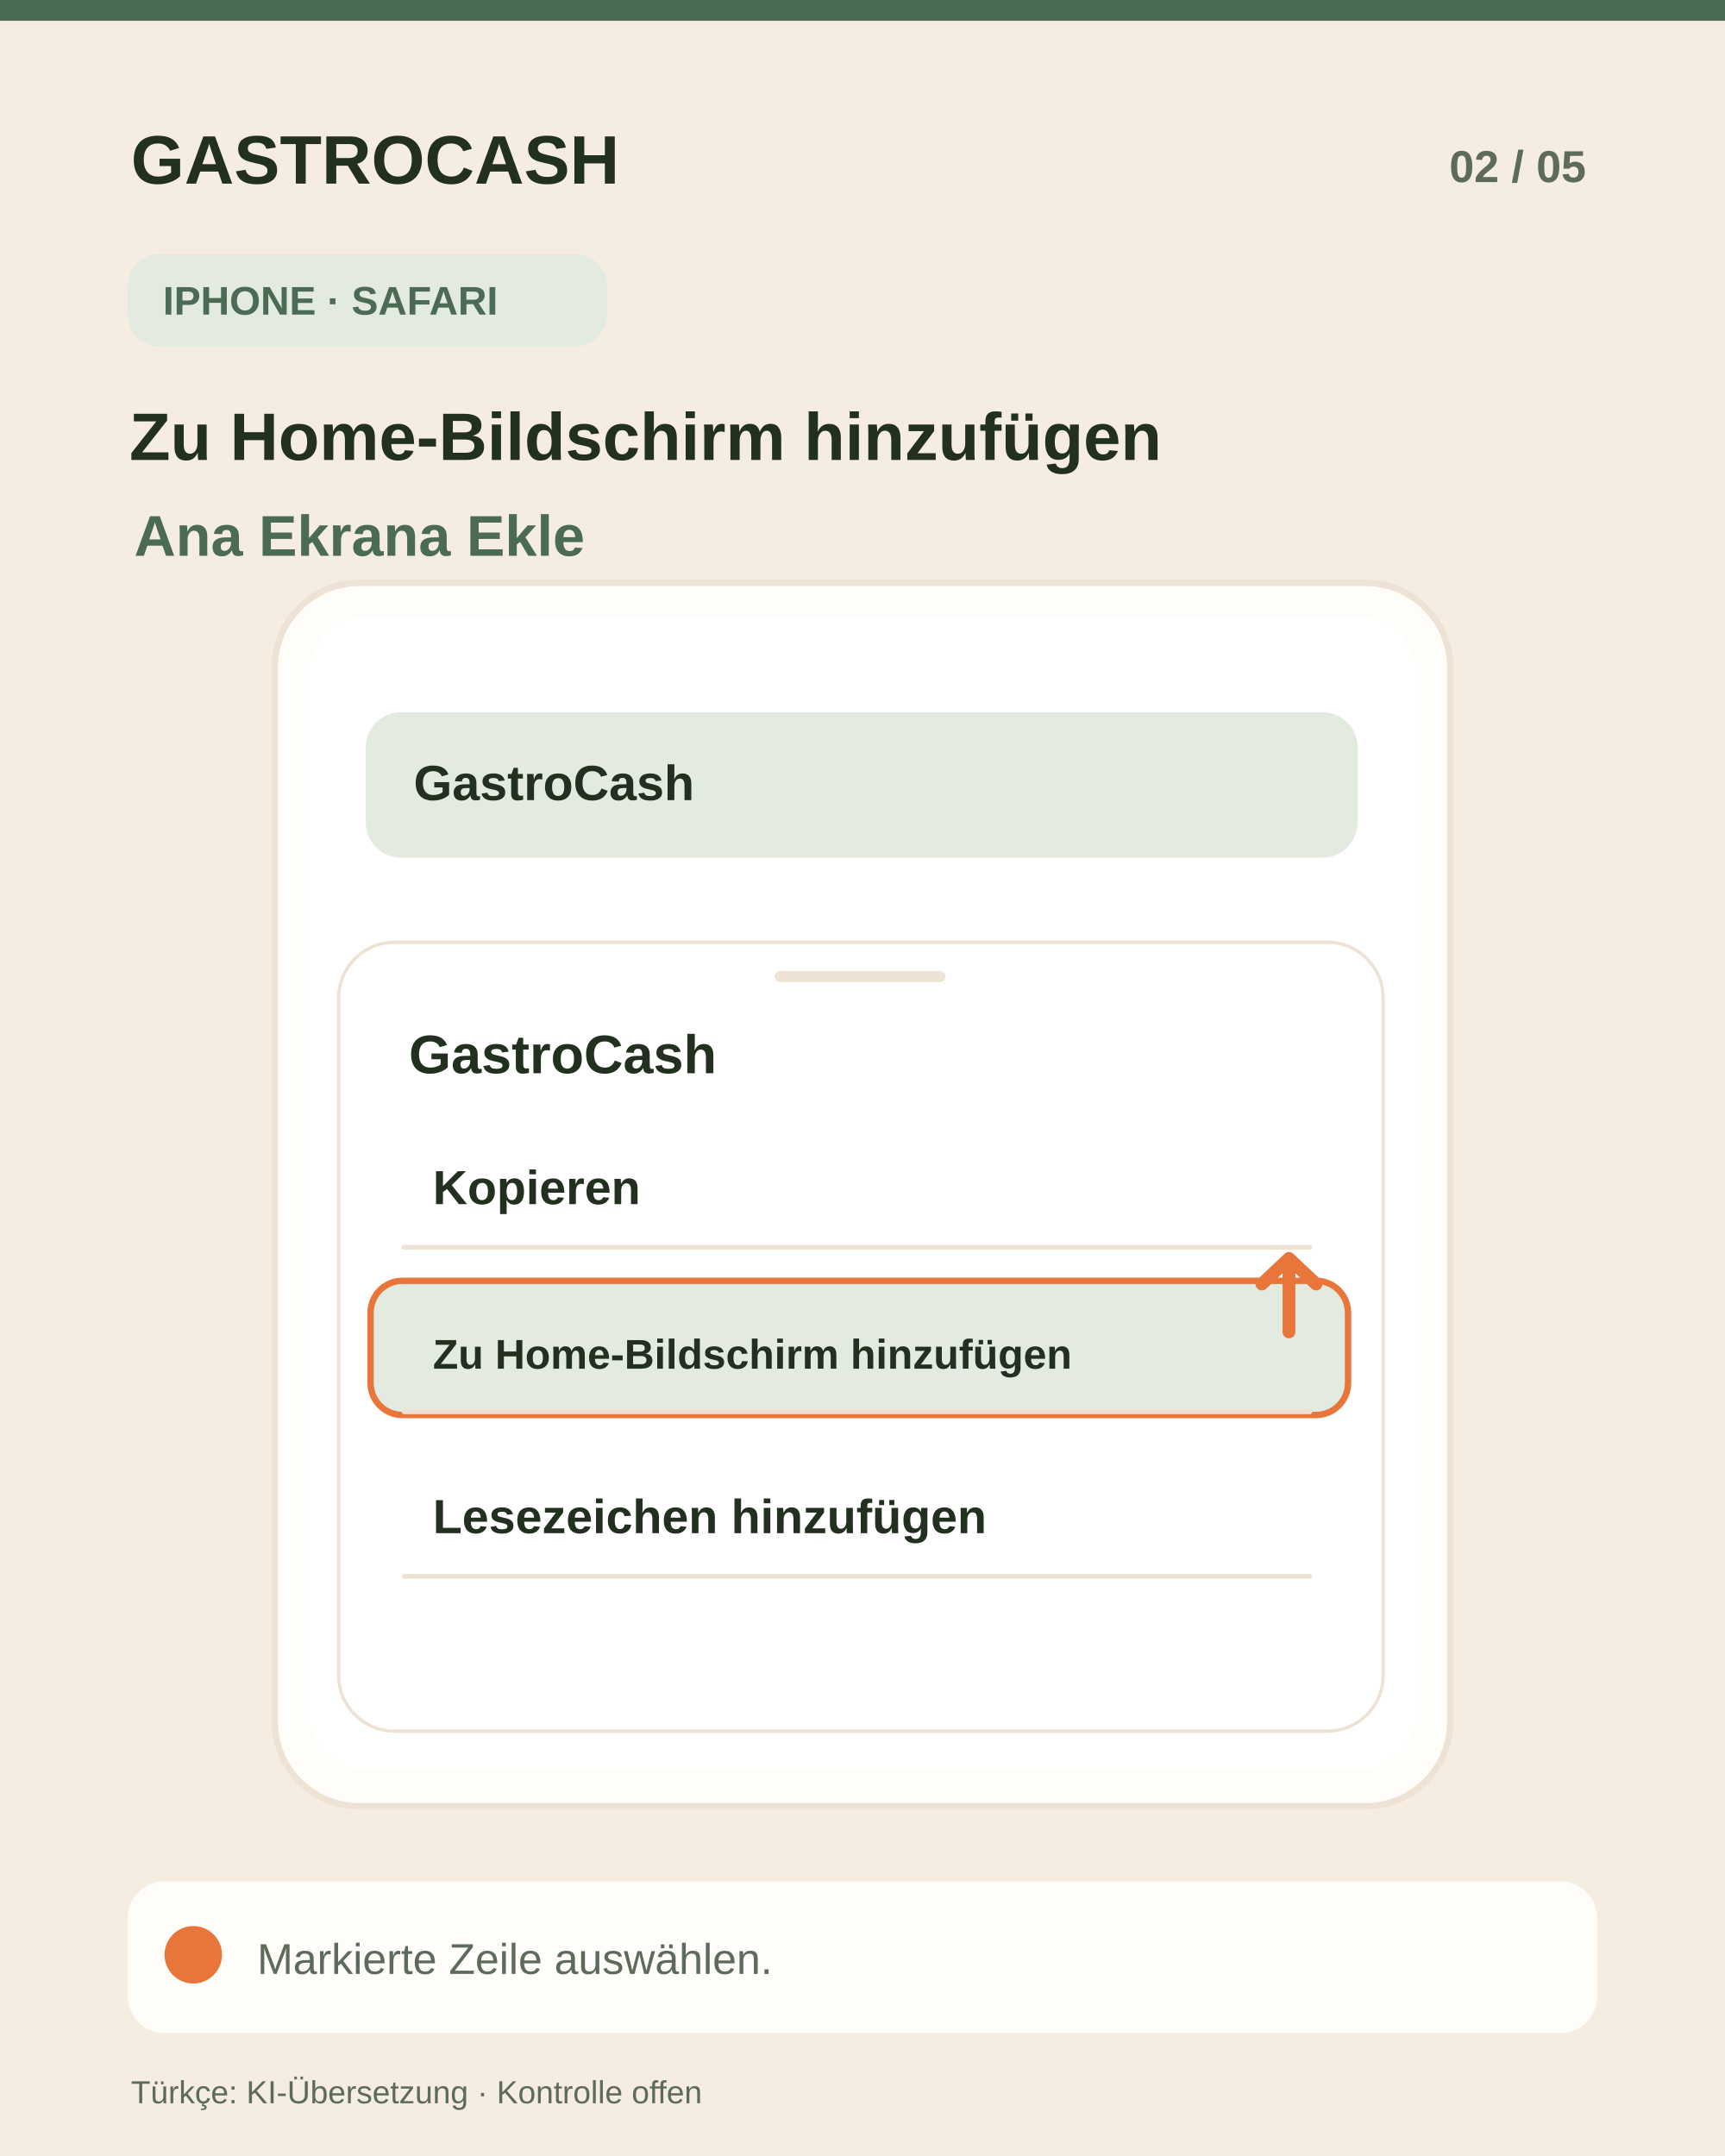
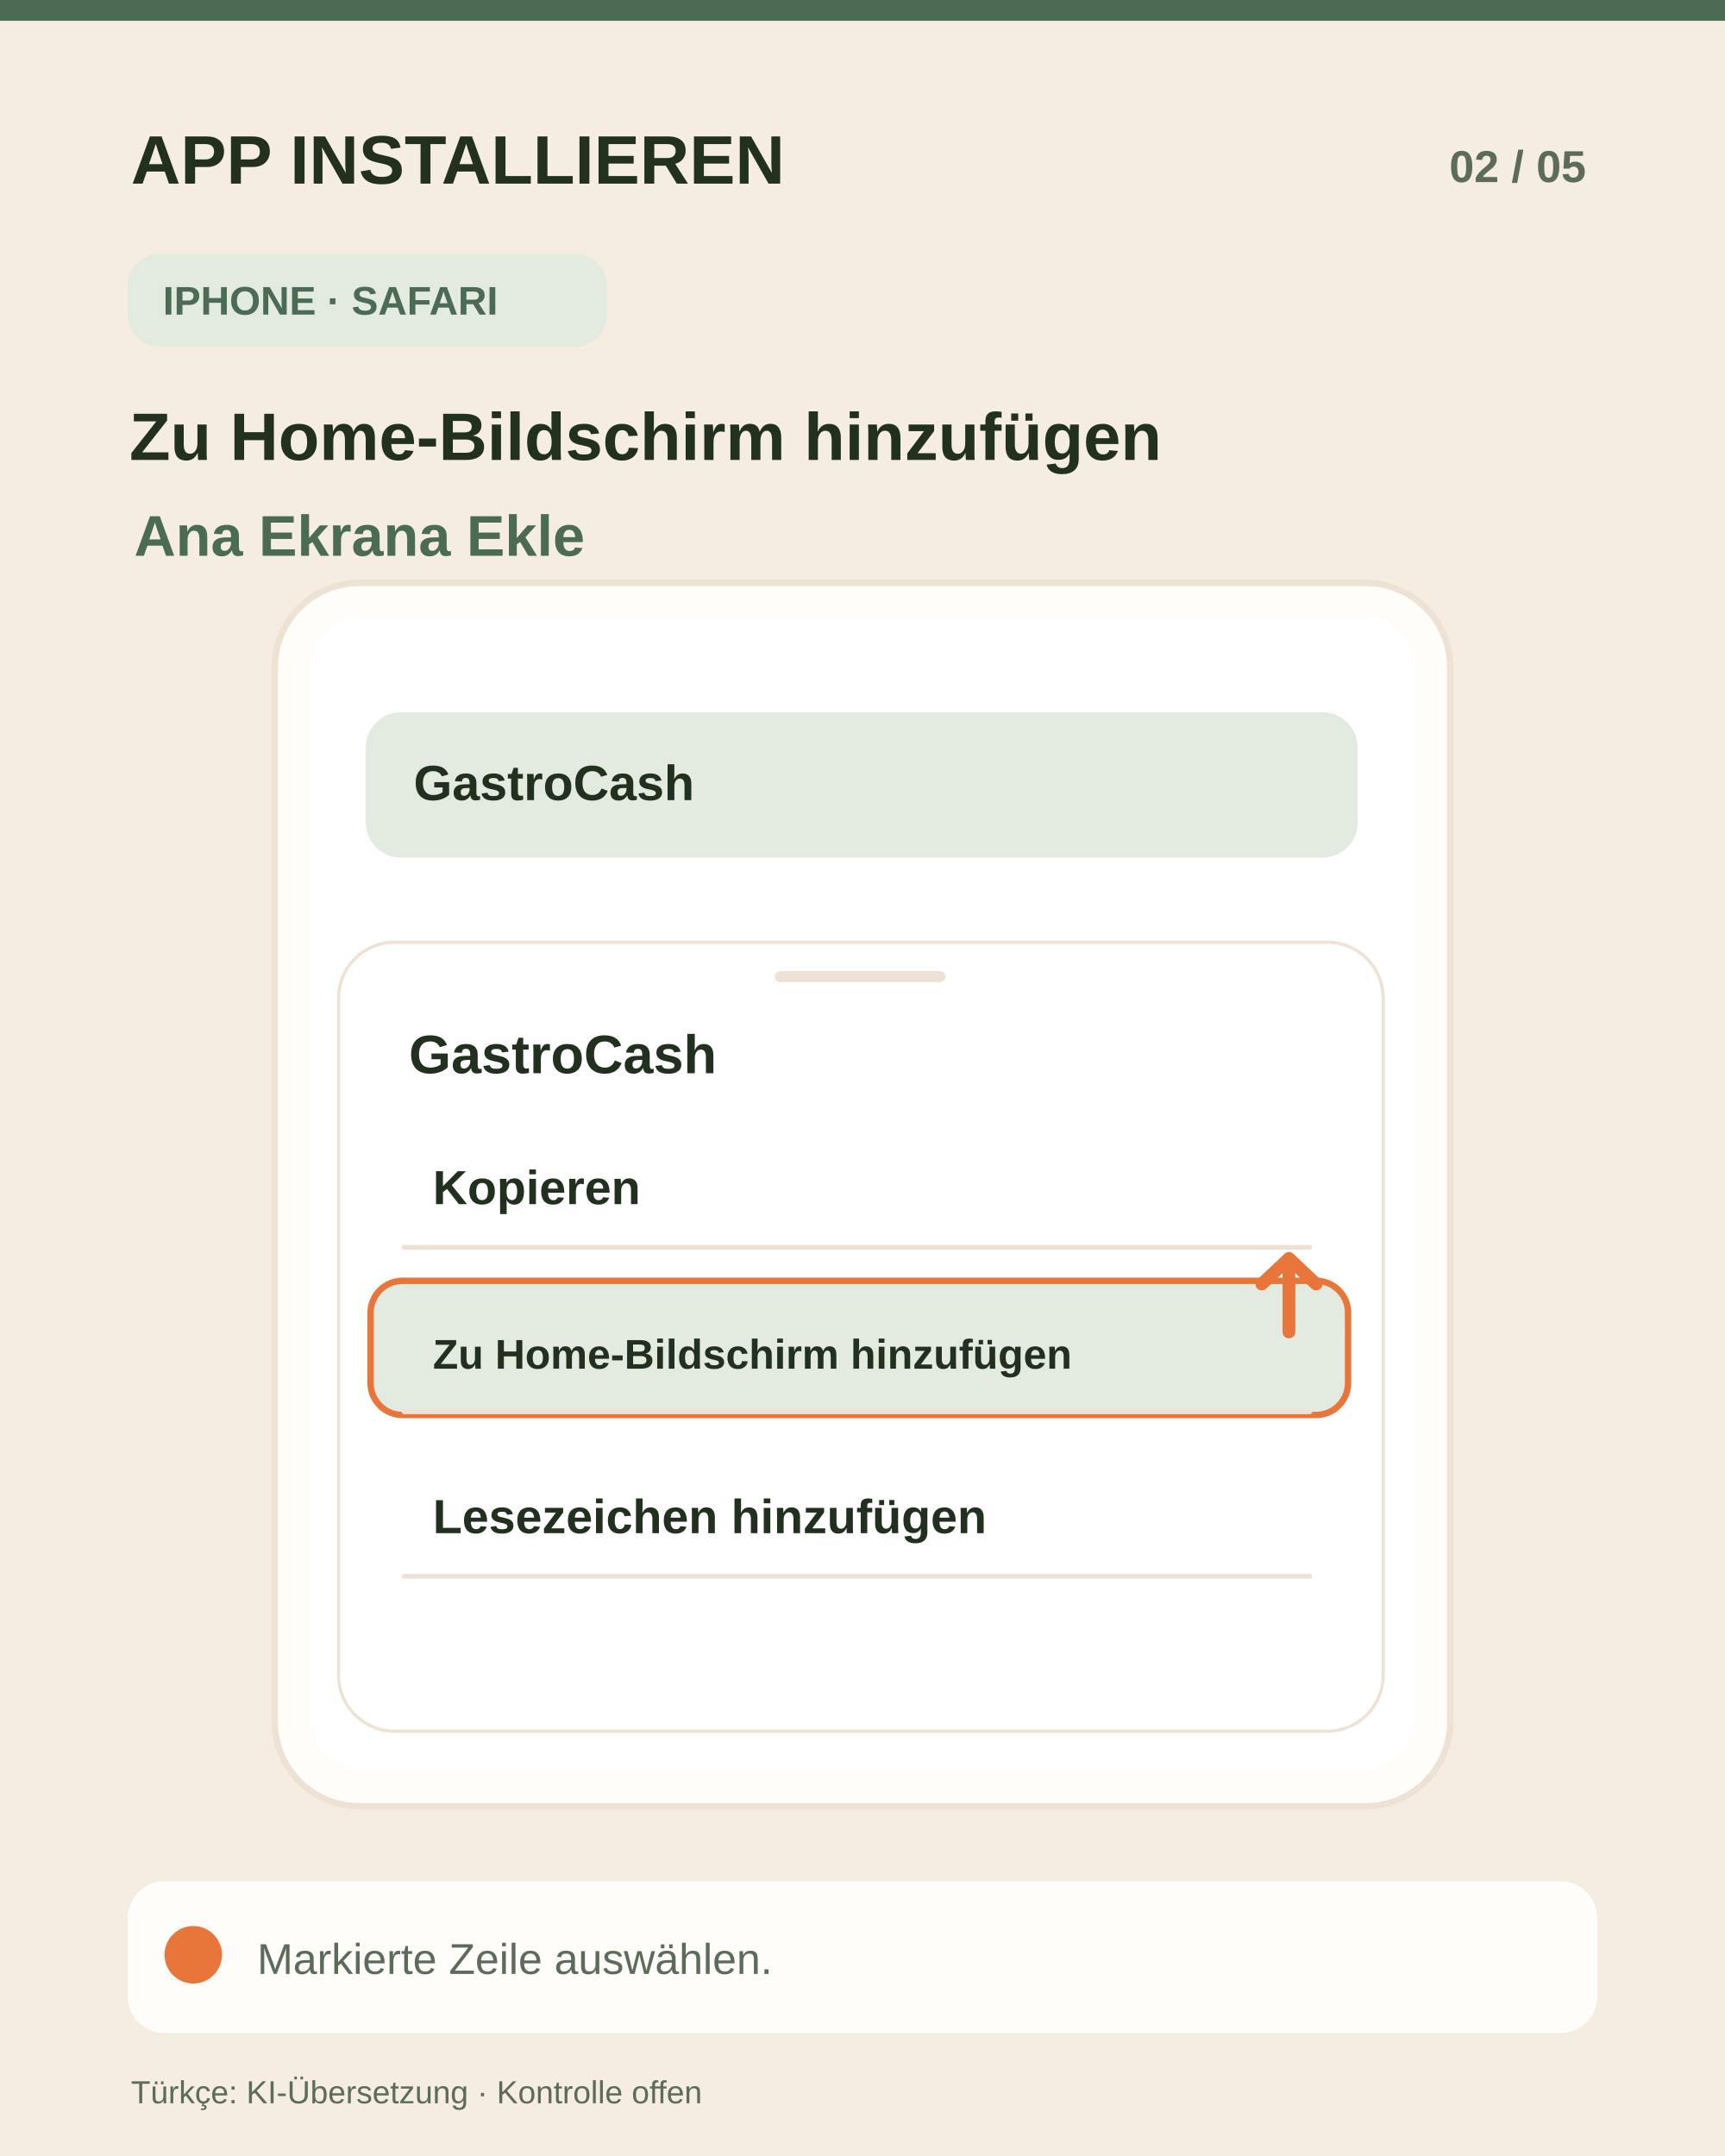
<svg xmlns="http://www.w3.org/2000/svg" width="1080" height="1350" viewBox="0 0 1080 1350">
  <rect x="0" y="0" width="1080" height="1350" rx="0" fill="#F5EDE2" />
  <rect x="0" y="0" width="1080" height="13" rx="0" fill="#4C6B55" />
-   <text x="82" y="115" font-family="-apple-system,BlinkMacSystemFont,Arial,sans-serif" font-size="43" font-weight="800" fill="#22301F" text-anchor="start">GASTROCASH</text>
+   <text x="82" y="115" font-family="-apple-system,BlinkMacSystemFont,Arial,sans-serif" font-size="43" font-weight="800" fill="#22301F" text-anchor="start">APP INSTALLIEREN</text>
  <text x="993" y="114" font-family="-apple-system,BlinkMacSystemFont,Arial,sans-serif" font-size="28" font-weight="600" fill="#5C6B5A" text-anchor="end">02 / 05</text>
  <rect x="80" y="159" width="300" height="58" rx="20" fill="#E3EAE0" />
  <text x="102" y="197" font-family="-apple-system,BlinkMacSystemFont,Arial,sans-serif" font-size="25" font-weight="750" fill="#4C6B55" text-anchor="start">IPHONE · SAFARI</text>
  <text x="81" y="288" font-family="-apple-system,BlinkMacSystemFont,Arial,sans-serif" font-size="42" font-weight="750" fill="#22301F" text-anchor="start">Zu Home-Bildschirm hinzufügen</text>
  <text x="84" y="348" font-family="-apple-system,BlinkMacSystemFont,Arial,sans-serif" font-size="36" font-weight="600" fill="#4C6B55" text-anchor="start">Ana Ekrana Ekle</text>
  <rect x="172" y="365" width="736" height="766" rx="53" fill="#FFFDF9" stroke="#EDE2D3" stroke-width="4" />
  <rect x="194" y="386" width="692" height="722" rx="34" fill="#FFFFFF" />
  <rect x="229" y="446" width="621" height="91" rx="22" fill="#E3EAE0" />
  <text x="259" y="501" font-family="-apple-system,BlinkMacSystemFont,Arial,sans-serif" font-size="31" font-weight="750" fill="#22301F" text-anchor="start">GastroCash</text>
  <rect x="212" y="590" width="654" height="494" rx="35" fill="#FFFFFF" stroke="#EDE2D3" stroke-width="2" />
  <rect x="485" y="608" width="107" height="7" rx="4" fill="#EDE2D3" />
  <text x="256" y="672" font-family="-apple-system,BlinkMacSystemFont,Arial,sans-serif" font-size="34" font-weight="700" fill="#22301F" text-anchor="start">GastroCash</text>
  <text x="271" y="754" font-family="-apple-system,BlinkMacSystemFont,Arial,sans-serif" font-size="30" font-weight="650" fill="#22301F" text-anchor="start">Kopieren</text>
  <path d="M 253 781 L 820 781" stroke="#EDE2D3" stroke-width="3" stroke-linecap="round" />
  <rect x="232" y="802" width="612" height="84" rx="20" fill="#E3EAE0" stroke="#E8763A" stroke-width="4" />
  <text x="271" y="857" font-family="-apple-system,BlinkMacSystemFont,Arial,sans-serif" font-size="26" font-weight="650" fill="#22301F" text-anchor="start">Zu Home-Bildschirm hinzufügen</text>
  <path d="M 253 884 L 820 884" stroke="#EDE2D3" stroke-width="3" stroke-linecap="round" />
  <text x="271" y="960" font-family="-apple-system,BlinkMacSystemFont,Arial,sans-serif" font-size="30" font-weight="650" fill="#22301F" text-anchor="start">Lesezeichen hinzufügen</text>
  <path d="M 253 987 L 820 987" stroke="#EDE2D3" stroke-width="3" stroke-linecap="round" />
  <path d="M807 834 L807 788 M790 804 L807 788 L824 804" stroke="#E8763A" stroke-width="8" fill="none" stroke-linejoin="round" stroke-linecap="round" />
  <rect x="80" y="1178" width="920" height="95" rx="23" fill="#FFFDF9" />
  <circle cx="121" cy="1224" r="18" fill="#E8763A" />
  <text x="161" y="1236" font-family="-apple-system,BlinkMacSystemFont,Arial,sans-serif" font-size="27" font-weight="500" fill="#5C6B5A" text-anchor="start">Markierte Zeile auswählen.</text>
  <text x="82" y="1317" font-family="-apple-system,BlinkMacSystemFont,Arial,sans-serif" font-size="20" font-weight="500" fill="#5C6B5A" text-anchor="start">Türkçe: KI-Übersetzung · Kontrolle offen</text>
</svg>
